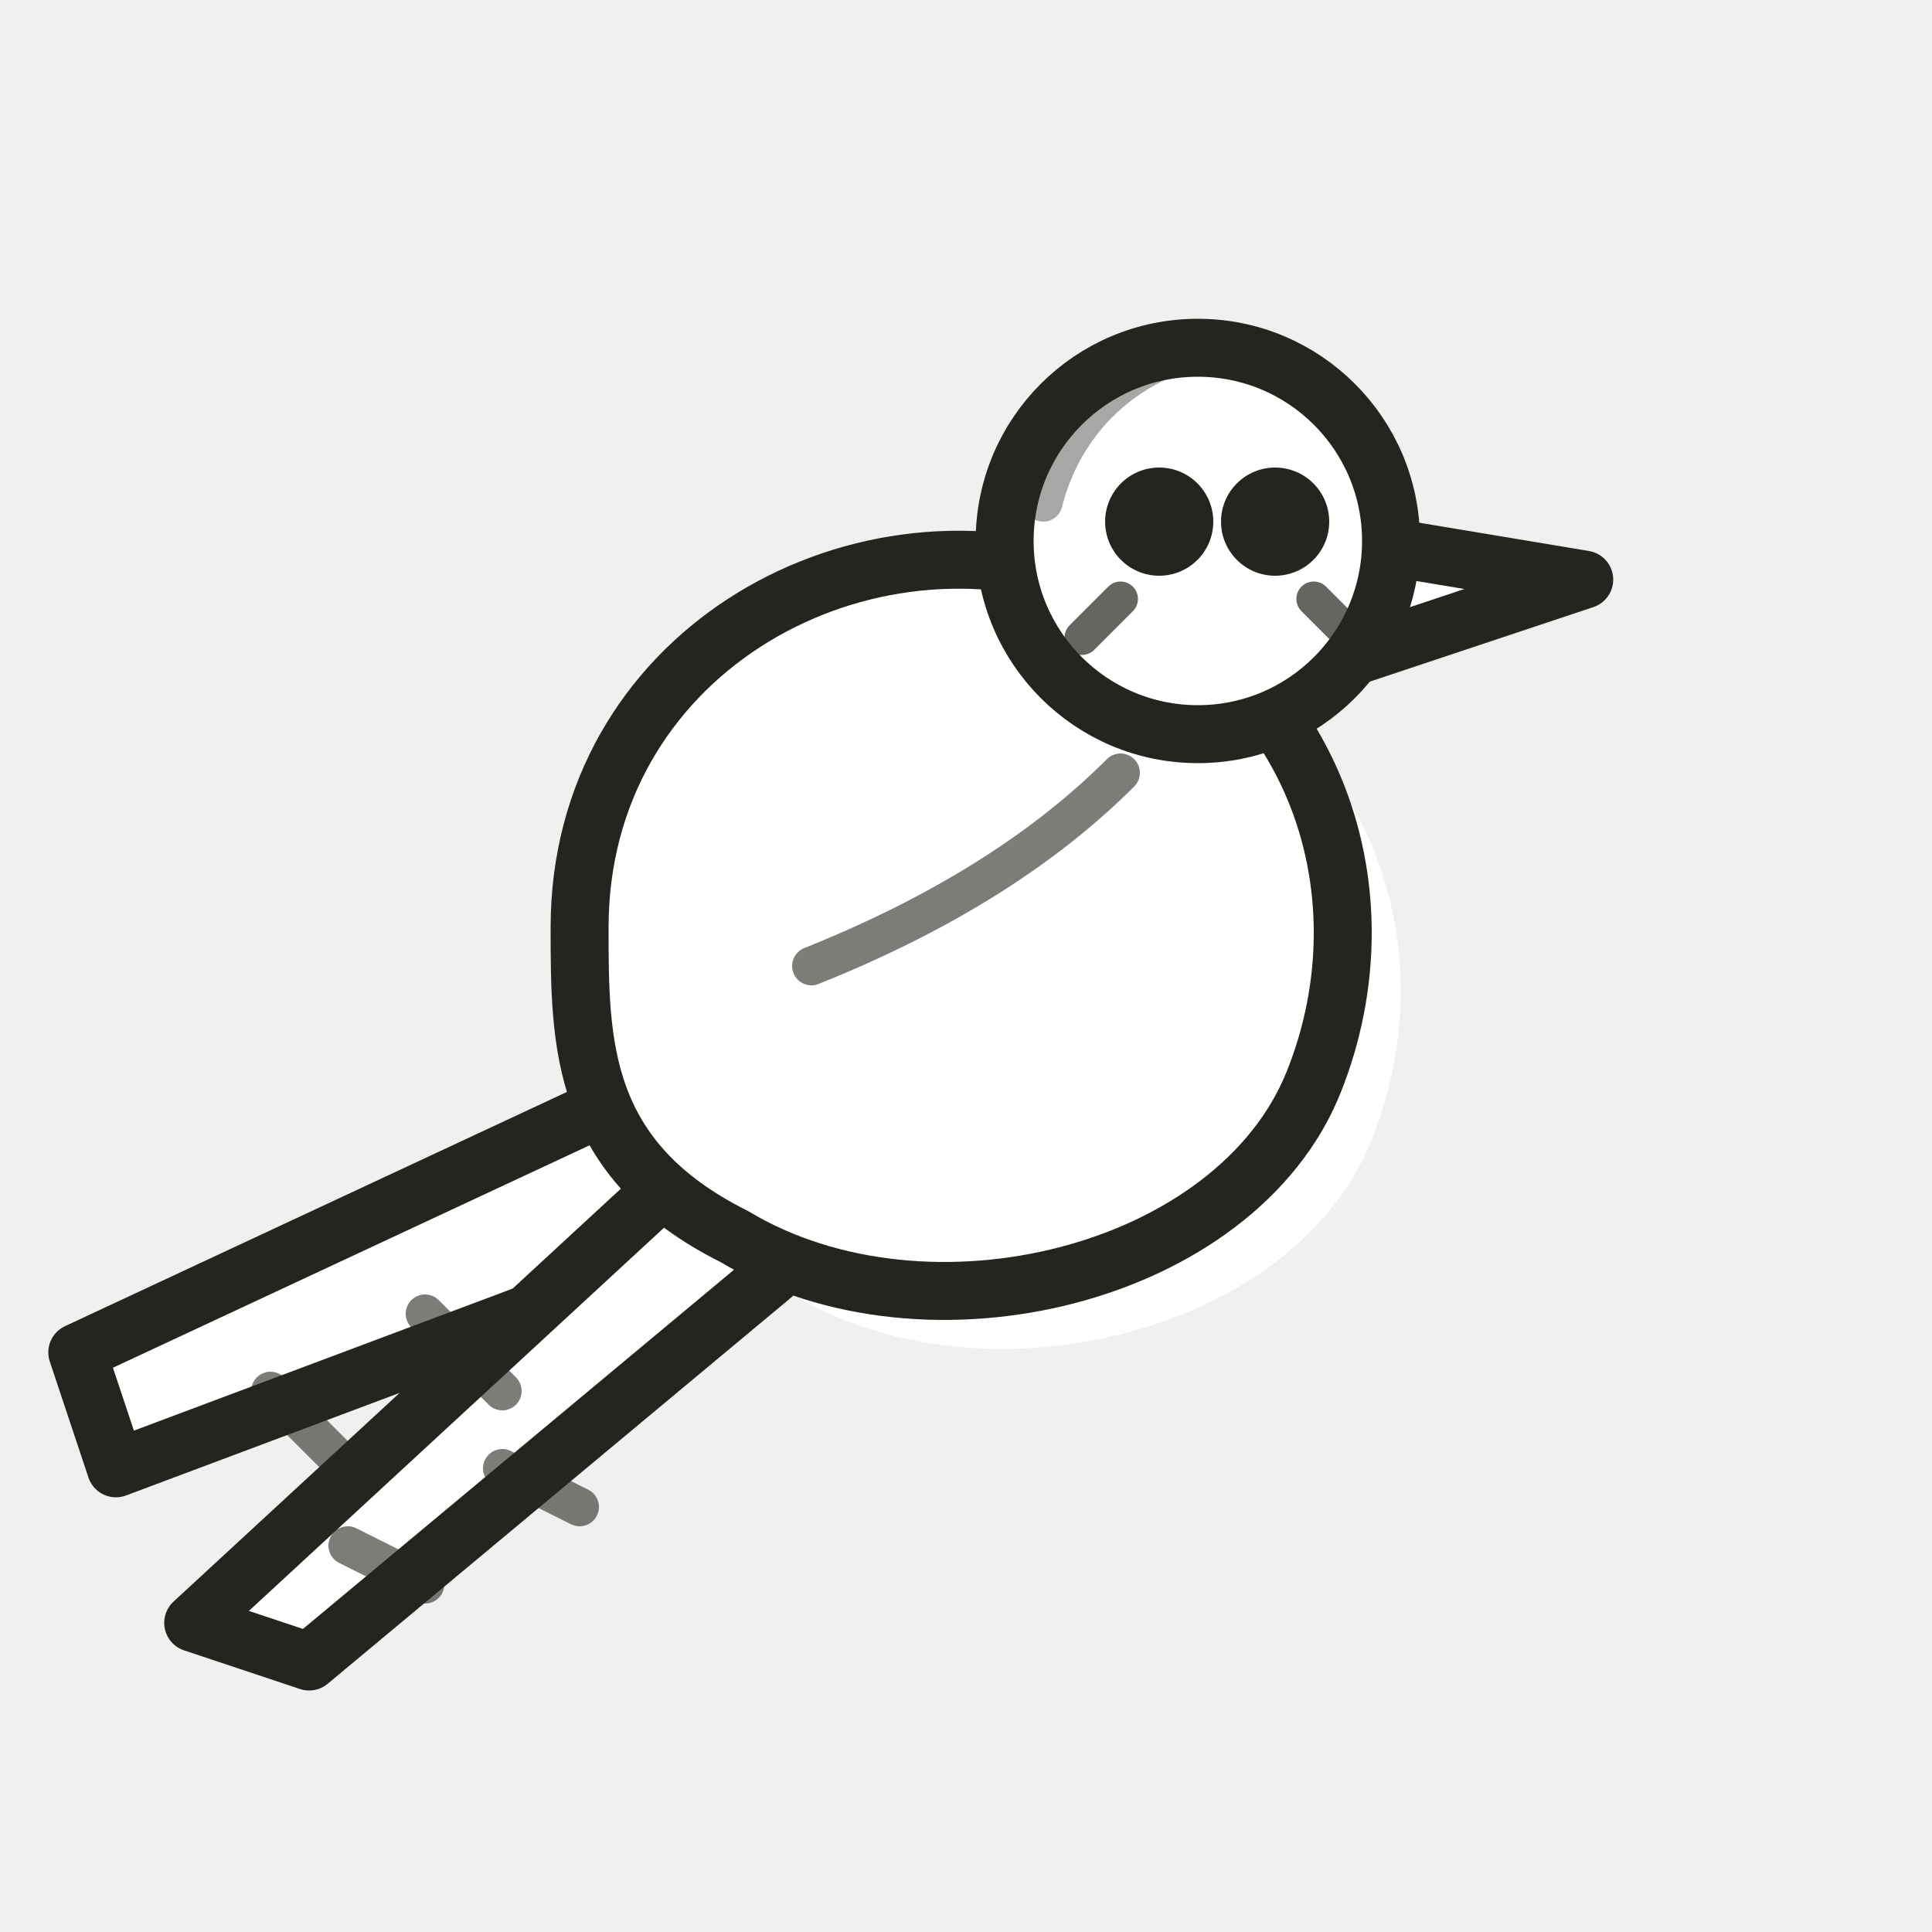
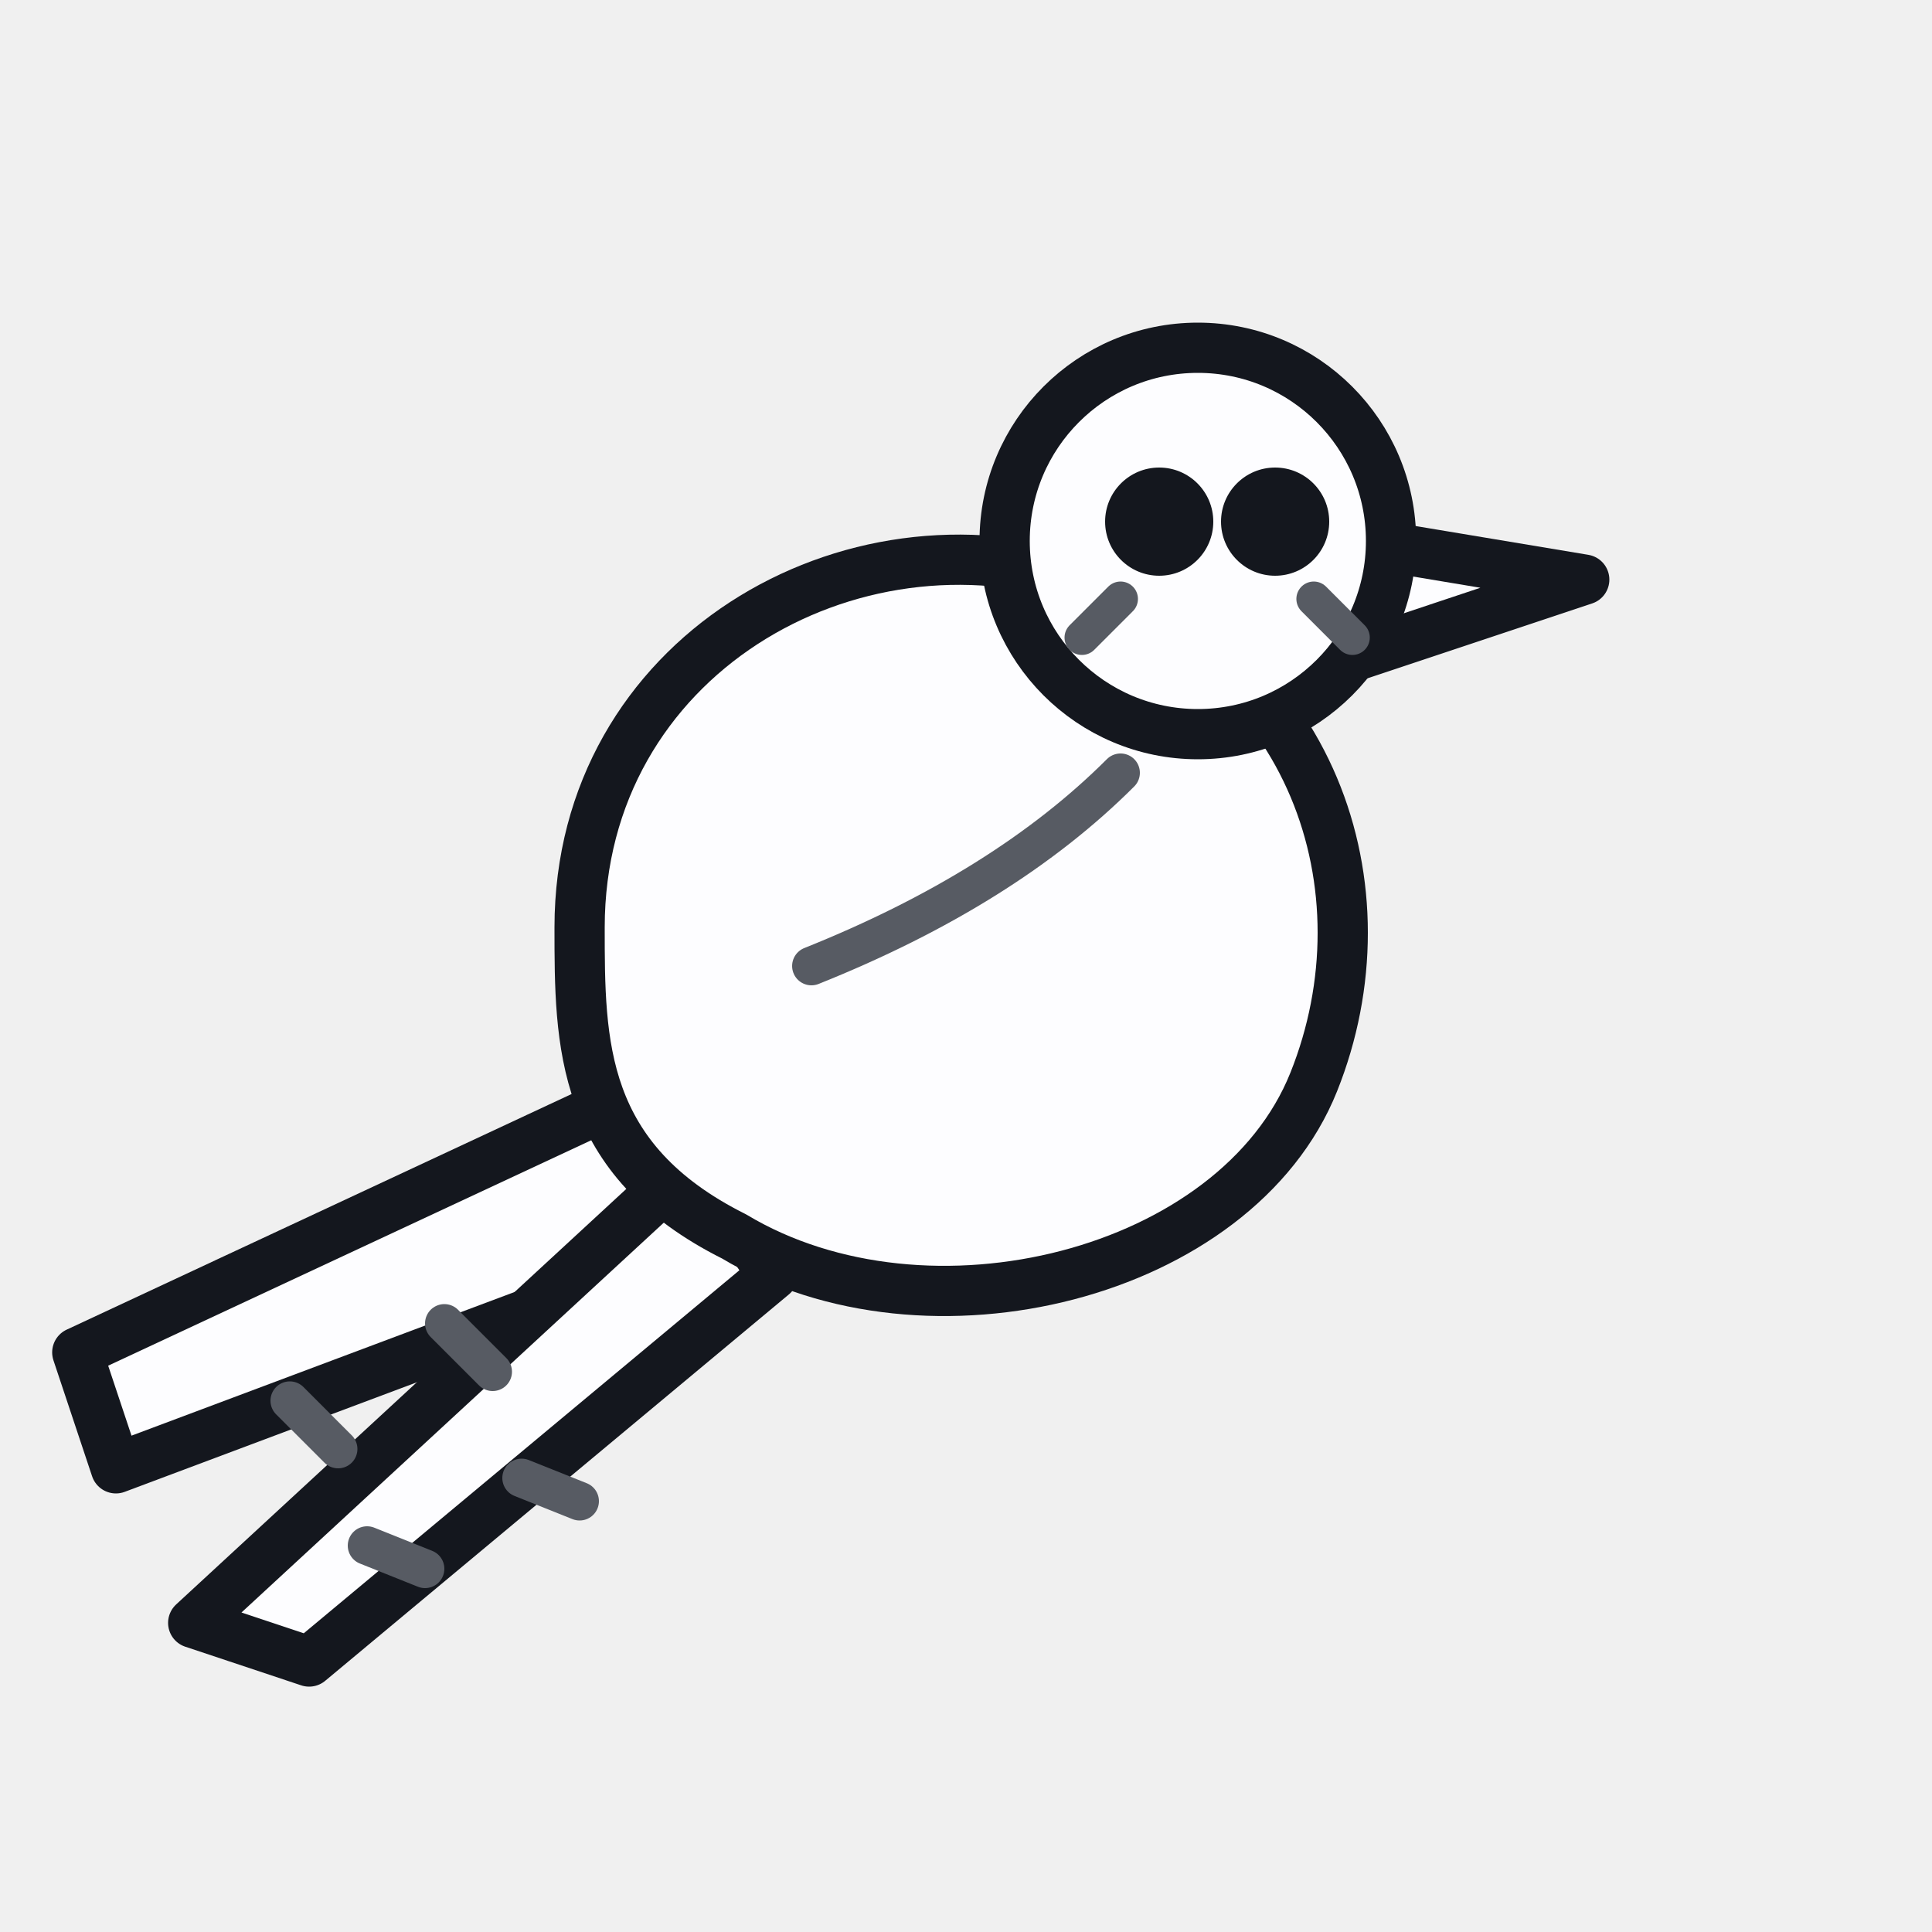
<svg xmlns="http://www.w3.org/2000/svg" viewBox="0 0 100 100">
-   <g stroke="#25241F" stroke-width="3" stroke-linecap="round" stroke-linejoin="round" fill="none">
-     <path d="M34 56 L4 70 L6 76 L38 64 Z" fill="#ffffff" stroke="#25241F" />
-     <path d="M36 60 L10 84 L16 86 L40 66 Z" fill="#ffffff" stroke="#25241F" />
-     <path d="M14 72 l4 4 M22 68 l4 4 M18 80 l4 2 M26 76 l4 2" stroke="#25241F" stroke-width="2" opacity="0.6" />
-     <path transform="translate(3 3)" d="M30 48 C30 34 44 26 56 30 C68 34 72 46 68 56 C64 66 48 70 38 64 C30 60 30 54 30 48 Z" fill="#ffffff" stroke="none" />
-     <path d="M30 48 C30 34 44 26 56 30 C68 34 72 46 68 56 C64 66 48 70 38 64 C30 60 30 54 30 48 Z" fill="#ffffff" stroke="#25241F" />
-     <path d="M42 50 Q52 46 58 40" stroke="#25241F" stroke-width="2" opacity="0.6" />
-     <path d="M70 28 L82 30 L70 34 Z" fill="#ffffff" stroke="#25241F" />
-     <circle cx="62" cy="28" r="10" fill="#ffffff" stroke="#25241F" />
-     <path d="M54 26 C55 22 58 19 62 18" opacity="0.4" stroke-width="2" />
-     <circle cx="60" cy="27" r="2.8" fill="#25241F" stroke="none" />
-     <circle cx="66" cy="27" r="2.8" fill="#25241F" stroke="none" />
-     <path d="M56 33 l2 -2 M70 33 l-2 -2" stroke="#25241F" stroke-width="1.8" opacity="0.7" />
+   <g stroke="#14171e" stroke-width="2.6" stroke-linecap="round" stroke-linejoin="round" fill="none">
+     <path d="M34 56 L4 70 L6 76 L38 64 Z" fill="#fdfdff" stroke="#14171e" stroke-width="2.6" />
+     <path d="M36 60 L10 84 L16 86 L40 66 Z" fill="#fdfdff" stroke="#14171e" stroke-width="2.6" />
+     <path d="M15 72.5 l2.5 2.5 M23 68.5 l2.5 2.5 M19 80 l3 1.2 M27 76.5 l3 1.2" stroke="#575b63" stroke-width="2" />
+     <path d="M30 48 C30 34 44 26 56 30 C68 34 72 46 68 56 C64 66 48 70 38 64 C30 60 30 54 30 48 Z" fill="#fdfdff" stroke="#14171e" stroke-width="2.6" />
+     <path d="M42 50 Q52 46 58 40" stroke="#575b63" stroke-width="2" />
+     <path d="M70 28 L82 30 L70 34 Z" fill="#fdfdff" stroke="#14171e" stroke-width="2.6" />
+     <circle cx="62" cy="28" r="10" fill="#fdfdff" stroke="#14171e" stroke-width="2.6" />
+     <circle cx="60" cy="27" r="2.8" fill="#14171e" stroke="none" />
+     <circle cx="66" cy="27" r="2.8" fill="#14171e" stroke="none" />
+     <path d="M56 33 l2 -2 M70 33 l-2 -2" stroke="#575b63" stroke-width="1.8" />
  </g>
</svg>
